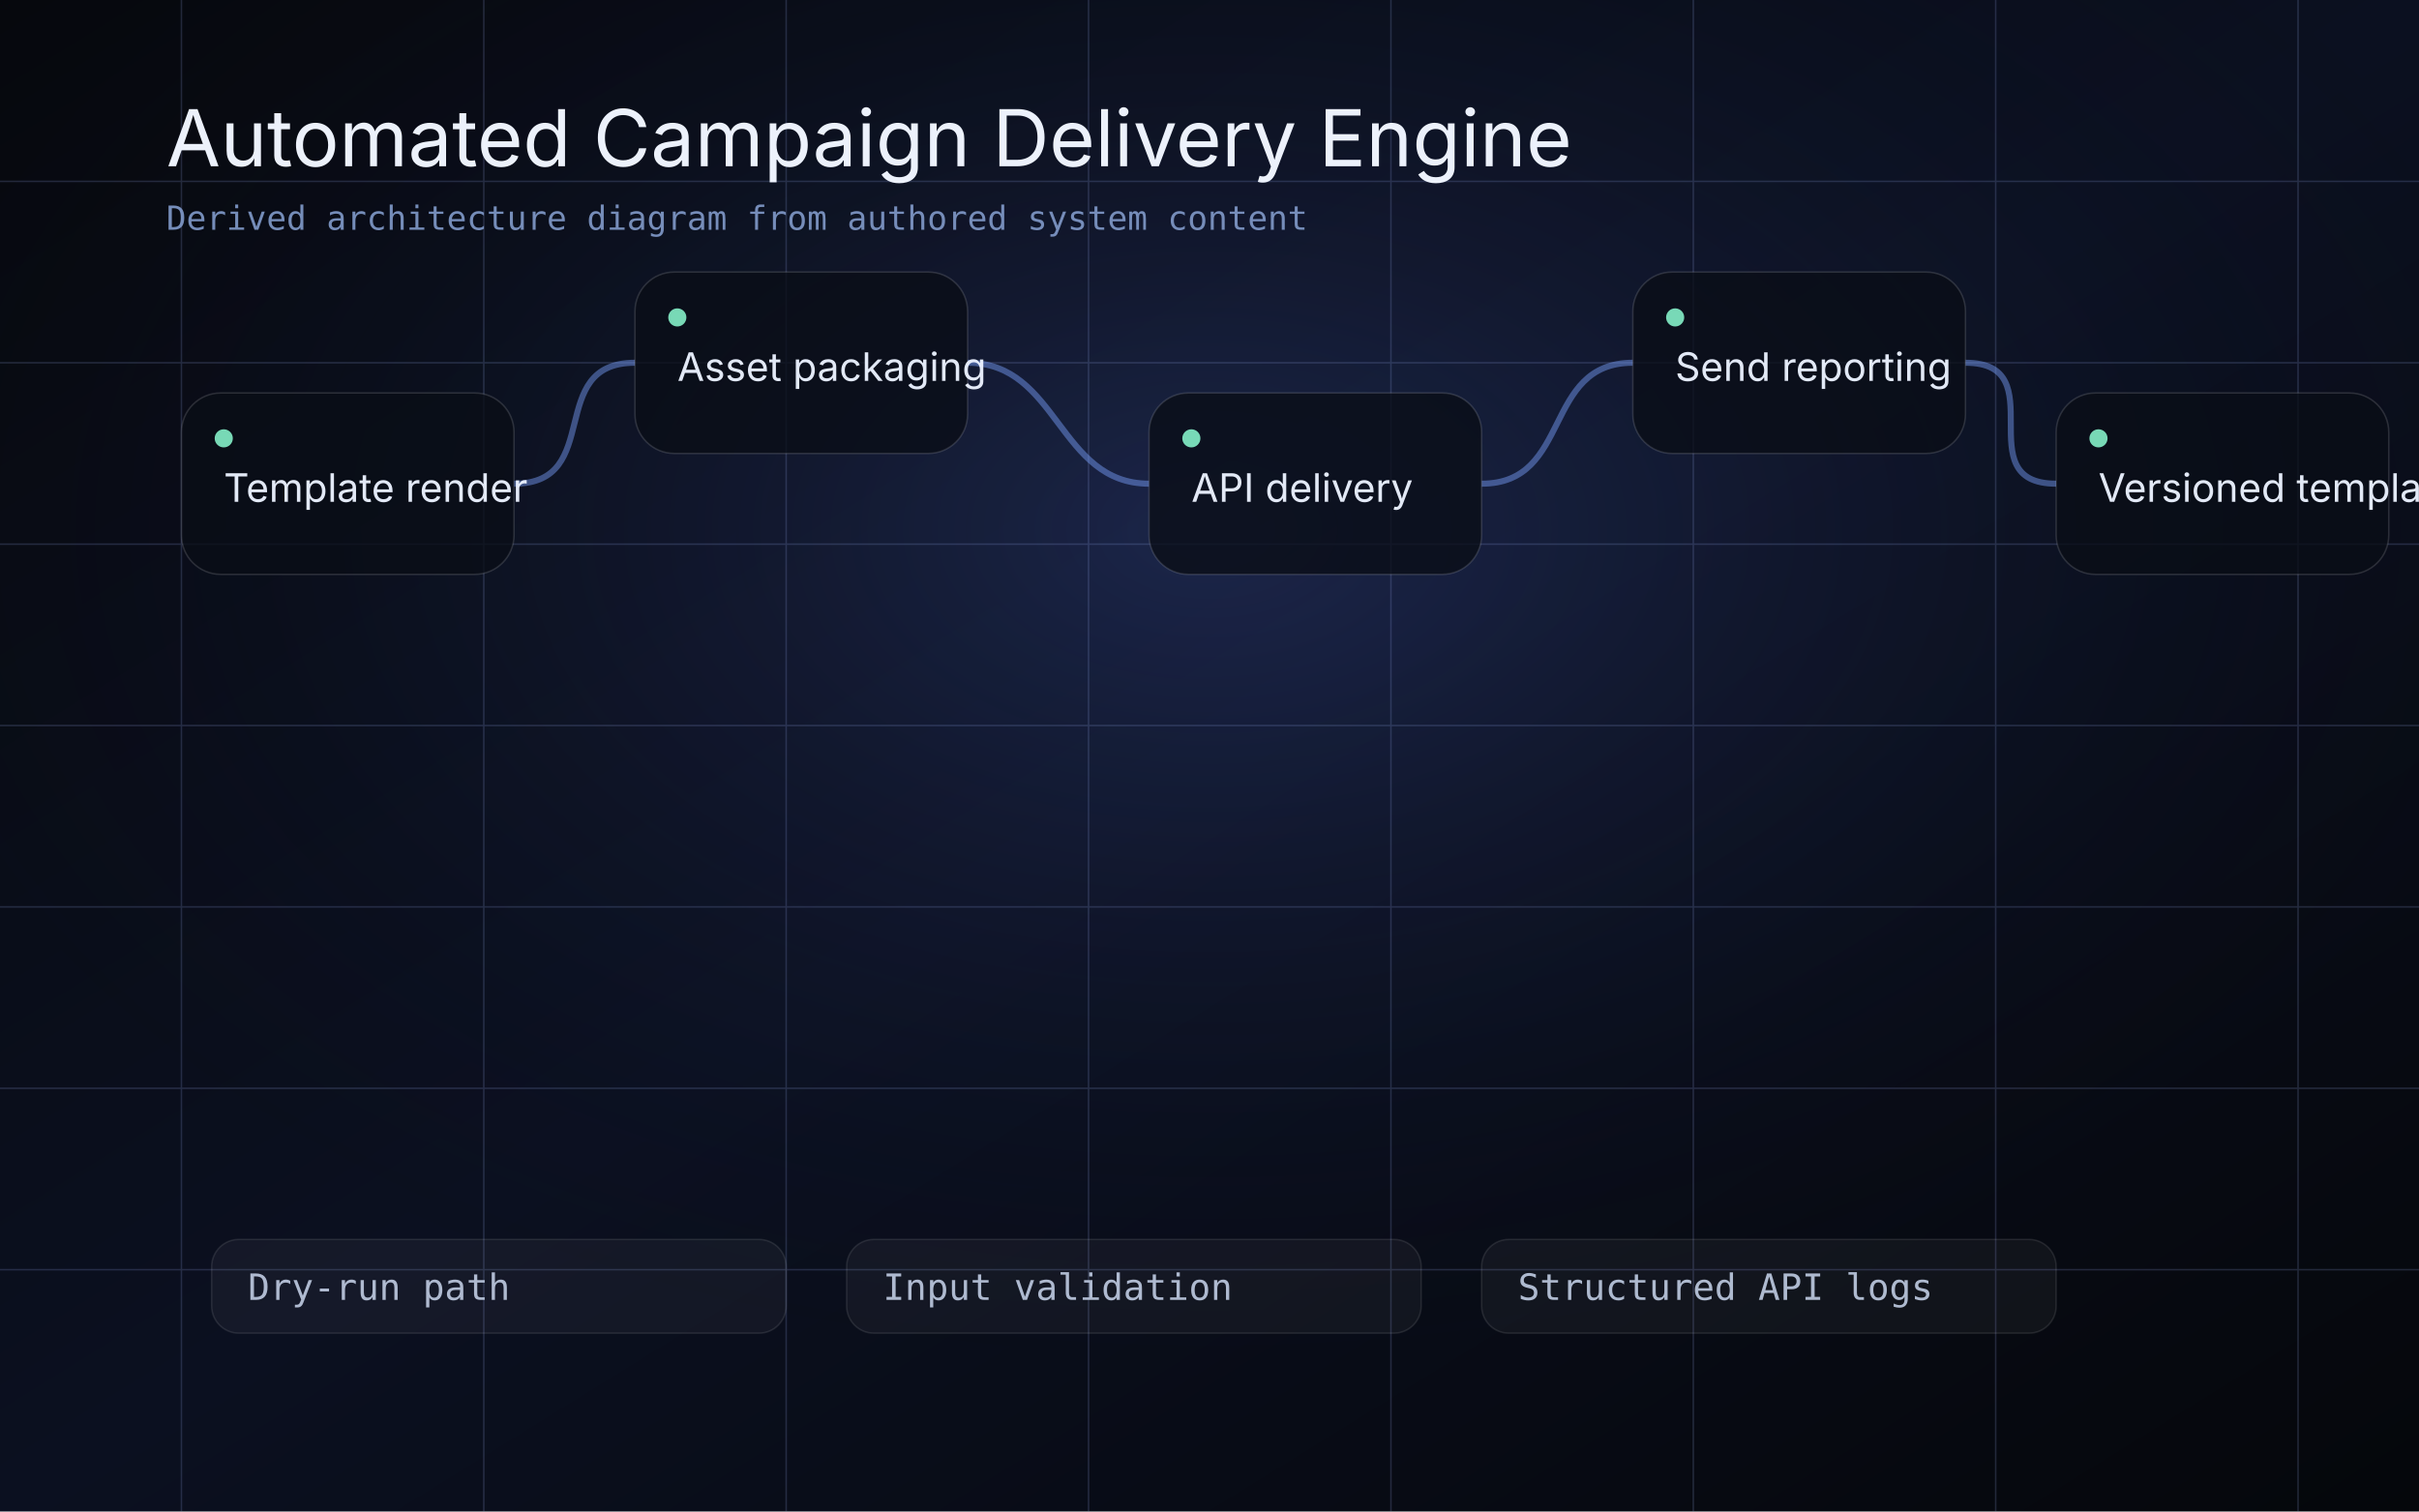
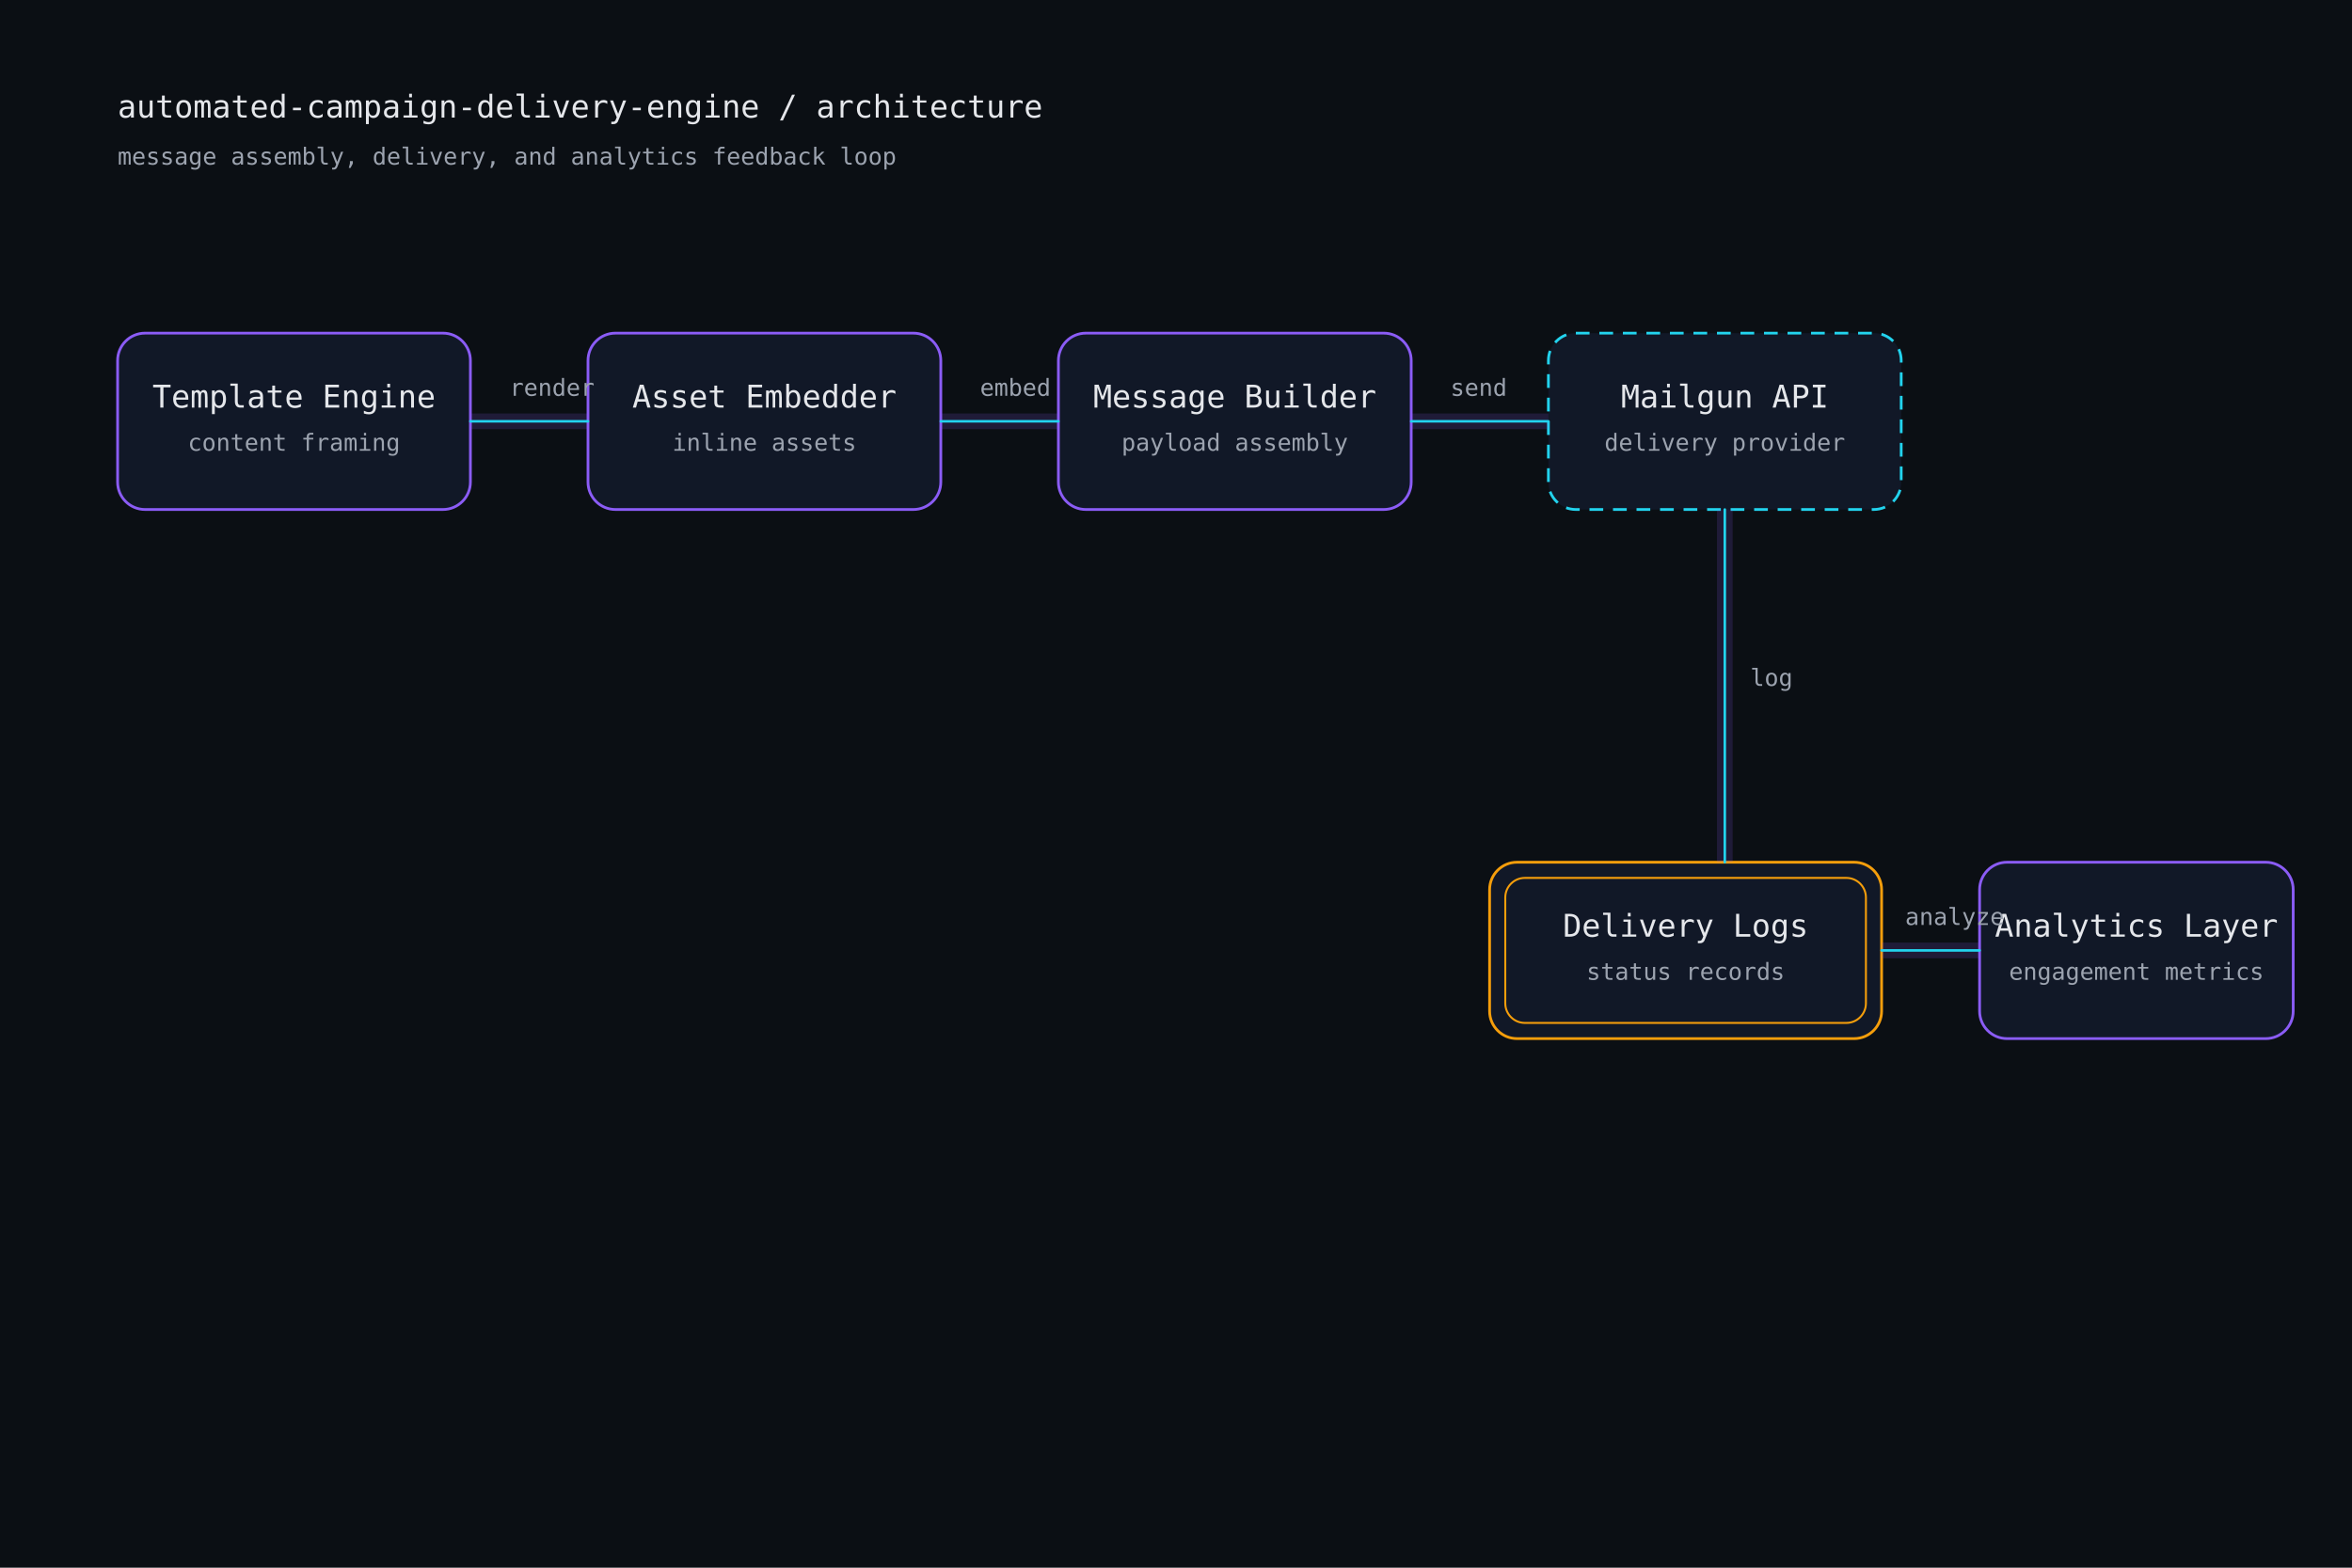
- <svg xmlns="http://www.w3.org/2000/svg" width="1600" height="1000" viewBox="0 0 1600 1000">
+ <svg xmlns="http://www.w3.org/2000/svg" width="1200" height="800" viewBox="0 0 1200 800">
  <defs>
-     <linearGradient id="bg" x1="0" y1="0" x2="1" y2="1">
-       <stop offset="0%" stop-color="#06080d" />
-       <stop offset="50%" stop-color="#0b1020" />
-       <stop offset="100%" stop-color="#05070b" />
-     </linearGradient>
-     <radialGradient id="glow" cx="50%" cy="35%" r="60%">
-       <stop offset="0%" stop-color="rgba(99,132,255,0.20)" />
-       <stop offset="100%" stop-color="rgba(0,0,0,0)" />
-     </radialGradient>
+     <style>
+       .bg{fill:#0B0F14}.node{fill:#111827;stroke:#8B5CF6;stroke-width:1.4}.ext{fill:#111827;stroke:#22D3EE;stroke-width:1.4;stroke-dasharray:7 5}.data{fill:#111827;stroke:#F59E0B;stroke-width:1.4}.inner{fill:none;stroke:#F59E0B;stroke-width:1}.text{fill:#E5E7EB;font:16px ui-monospace,SFMono-Regular,Menlo,Monaco,Consolas,monospace}.sub{fill:#9CA3AF;font:12px ui-monospace,SFMono-Regular,Menlo,Monaco,Consolas,monospace}.line{fill:none;stroke:#22D3EE;stroke-width:1.3;stroke-linecap:round;stroke-linejoin:round}.glow{stroke:#8B5CF6;stroke-opacity:.16;stroke-width:8;fill:none}
+     </style>
  </defs>
-   <rect width="100%" height="100%" fill="url(#bg)" />
-   <rect width="100%" height="100%" fill="url(#glow)" />
-   <g opacity="0.18">
-     <path d="M0 120 H1600 M0 240 H1600 M0 360 H1600 M0 480 H1600 M0 600 H1600 M0 720 H1600 M0 840 H1600" stroke="#9fb6ff" stroke-width="1" />
-     <path d="M120 0 V1000 M320 0 V1000 M520 0 V1000 M720 0 V1000 M920 0 V1000 M1120 0 V1000 M1320 0 V1000 M1520 0 V1000" stroke="#9fb6ff" stroke-width="1" />
-   </g>
-   <text x="110" y="110" font-family="Inter, Arial, sans-serif" font-size="52" fill="rgba(240,245,255,0.98)">Automated Campaign Delivery Engine</text>
-   <text x="110" y="152" font-family="JetBrains Mono, monospace" font-size="22" fill="rgba(123,147,193,0.95)">Derived architecture diagram from authored system content</text>
-   <path d="M340 320.0 C 400 320.0, 360 240.0, 420 240.0" stroke="rgba(122,162,255,0.45)" stroke-width="4" fill="none" />
-   <path d="M640 240.0 C 700 240.0, 700 320.0, 760 320.0" stroke="rgba(122,162,255,0.45)" stroke-width="4" fill="none" />
-   <path d="M980 320.0 C 1040 320.0, 1020 240.0, 1080 240.0" stroke="rgba(122,162,255,0.45)" stroke-width="4" fill="none" />
-   <path d="M1300 240.0 C 1360 240.0, 1300 320.0, 1360 320.0" stroke="rgba(122,162,255,0.45)" stroke-width="4" fill="none" />
-   <g>
-     <rect x="120" y="260" rx="26" ry="26" width="220" height="120" fill="rgba(10,14,22,0.78)" stroke="rgba(255,255,255,0.14)" />
-     <circle cx="148" cy="290" r="6" fill="rgba(132,240,200,0.9)" />
-     <text x="148" y="332" font-family="Inter, Arial, sans-serif" font-size="26" fill="rgba(235,241,255,0.96)">Template render</text>
-   </g>
-   <g>
-     <rect x="420" y="180" rx="26" ry="26" width="220" height="120" fill="rgba(10,14,22,0.78)" stroke="rgba(255,255,255,0.14)" />
-     <circle cx="448" cy="210" r="6" fill="rgba(132,240,200,0.9)" />
-     <text x="448" y="252" font-family="Inter, Arial, sans-serif" font-size="26" fill="rgba(235,241,255,0.96)">Asset packaging</text>
-   </g>
-   <g>
-     <rect x="760" y="260" rx="26" ry="26" width="220" height="120" fill="rgba(10,14,22,0.78)" stroke="rgba(255,255,255,0.14)" />
-     <circle cx="788" cy="290" r="6" fill="rgba(132,240,200,0.9)" />
-     <text x="788" y="332" font-family="Inter, Arial, sans-serif" font-size="26" fill="rgba(235,241,255,0.96)">API delivery</text>
-   </g>
-   <g>
-     <rect x="1080" y="180" rx="26" ry="26" width="220" height="120" fill="rgba(10,14,22,0.78)" stroke="rgba(255,255,255,0.14)" />
-     <circle cx="1108" cy="210" r="6" fill="rgba(132,240,200,0.9)" />
-     <text x="1108" y="252" font-family="Inter, Arial, sans-serif" font-size="26" fill="rgba(235,241,255,0.96)">Send reporting</text>
-   </g>
-   <g>
-     <rect x="1360" y="260" rx="26" ry="26" width="220" height="120" fill="rgba(10,14,22,0.78)" stroke="rgba(255,255,255,0.14)" />
-     <circle cx="1388" cy="290" r="6" fill="rgba(132,240,200,0.9)" />
-     <text x="1388" y="332" font-family="Inter, Arial, sans-serif" font-size="26" fill="rgba(235,241,255,0.96)">Versioned templates</text>
-   </g>
-   <rect x="140" y="820" rx="18" ry="18" width="380" height="62" fill="rgba(255,255,255,0.04)" stroke="rgba(255,255,255,0.10)" />
-   <text x="164" y="860" font-family="JetBrains Mono, monospace" font-size="24" fill="rgba(188,200,223,0.92)">Dry-run path</text>
-   <rect x="560" y="820" rx="18" ry="18" width="380" height="62" fill="rgba(255,255,255,0.04)" stroke="rgba(255,255,255,0.10)" />
-   <text x="584" y="860" font-family="JetBrains Mono, monospace" font-size="24" fill="rgba(188,200,223,0.92)">Input validation</text>
-   <rect x="980" y="820" rx="18" ry="18" width="380" height="62" fill="rgba(255,255,255,0.04)" stroke="rgba(255,255,255,0.10)" />
-   <text x="1004" y="860" font-family="JetBrains Mono, monospace" font-size="24" fill="rgba(188,200,223,0.92)">Structured API logs</text>
+   <rect class="bg" width="1200" height="800" />
+   <text x="60" y="60" class="text">automated-campaign-delivery-engine / architecture</text>
+   <text x="60" y="84" class="sub">message assembly, delivery, and analytics feedback loop</text>
+   <rect x="60" y="170" rx="14" ry="14" width="180" height="90" class="node" />
+   <text x="150" y="208" text-anchor="middle" class="text">Template Engine</text>
+   <text x="150" y="230" text-anchor="middle" class="sub">content framing</text>
+   <rect x="300" y="170" rx="14" ry="14" width="180" height="90" class="node" />
+   <text x="390" y="208" text-anchor="middle" class="text">Asset Embedder</text>
+   <text x="390" y="230" text-anchor="middle" class="sub">inline assets</text>
+   <rect x="540" y="170" rx="14" ry="14" width="180" height="90" class="node" />
+   <text x="630" y="208" text-anchor="middle" class="text">Message Builder</text>
+   <text x="630" y="230" text-anchor="middle" class="sub">payload assembly</text>
+   <rect x="790" y="170" rx="14" ry="14" width="180" height="90" class="ext" />
+   <text x="880" y="208" text-anchor="middle" class="text">Mailgun API</text>
+   <text x="880" y="230" text-anchor="middle" class="sub">delivery provider</text>
+   <rect x="760" y="440" rx="14" ry="14" width="200" height="90" class="data" />
+   <rect x="768" y="448" rx="10" ry="10" width="184" height="74" class="inner" />
+   <text x="860" y="478" text-anchor="middle" class="text">Delivery Logs</text>
+   <text x="860" y="500" text-anchor="middle" class="sub">status records</text>
+   <rect x="1010" y="440" rx="14" ry="14" width="160" height="90" class="node" />
+   <text x="1090" y="478" text-anchor="middle" class="text">Analytics Layer</text>
+   <text x="1090" y="500" text-anchor="middle" class="sub">engagement metrics</text>
+   <path class="glow" d="M240 215H300M480 215H540M720 215H790M880 260V440M960 485H1010" />
+   <path class="line" d="M240 215H300M480 215H540M720 215H790" />
+   <path class="line" d="M880 260V440" />
+   <path class="line" d="M960 485H1010" />
+   <text x="260" y="202" class="sub">render</text>
+   <text x="500" y="202" class="sub">embed</text>
+   <text x="740" y="202" class="sub">send</text>
+   <text x="893" y="350" class="sub">log</text>
+   <text x="972" y="472" class="sub">analyze</text>
</svg>
